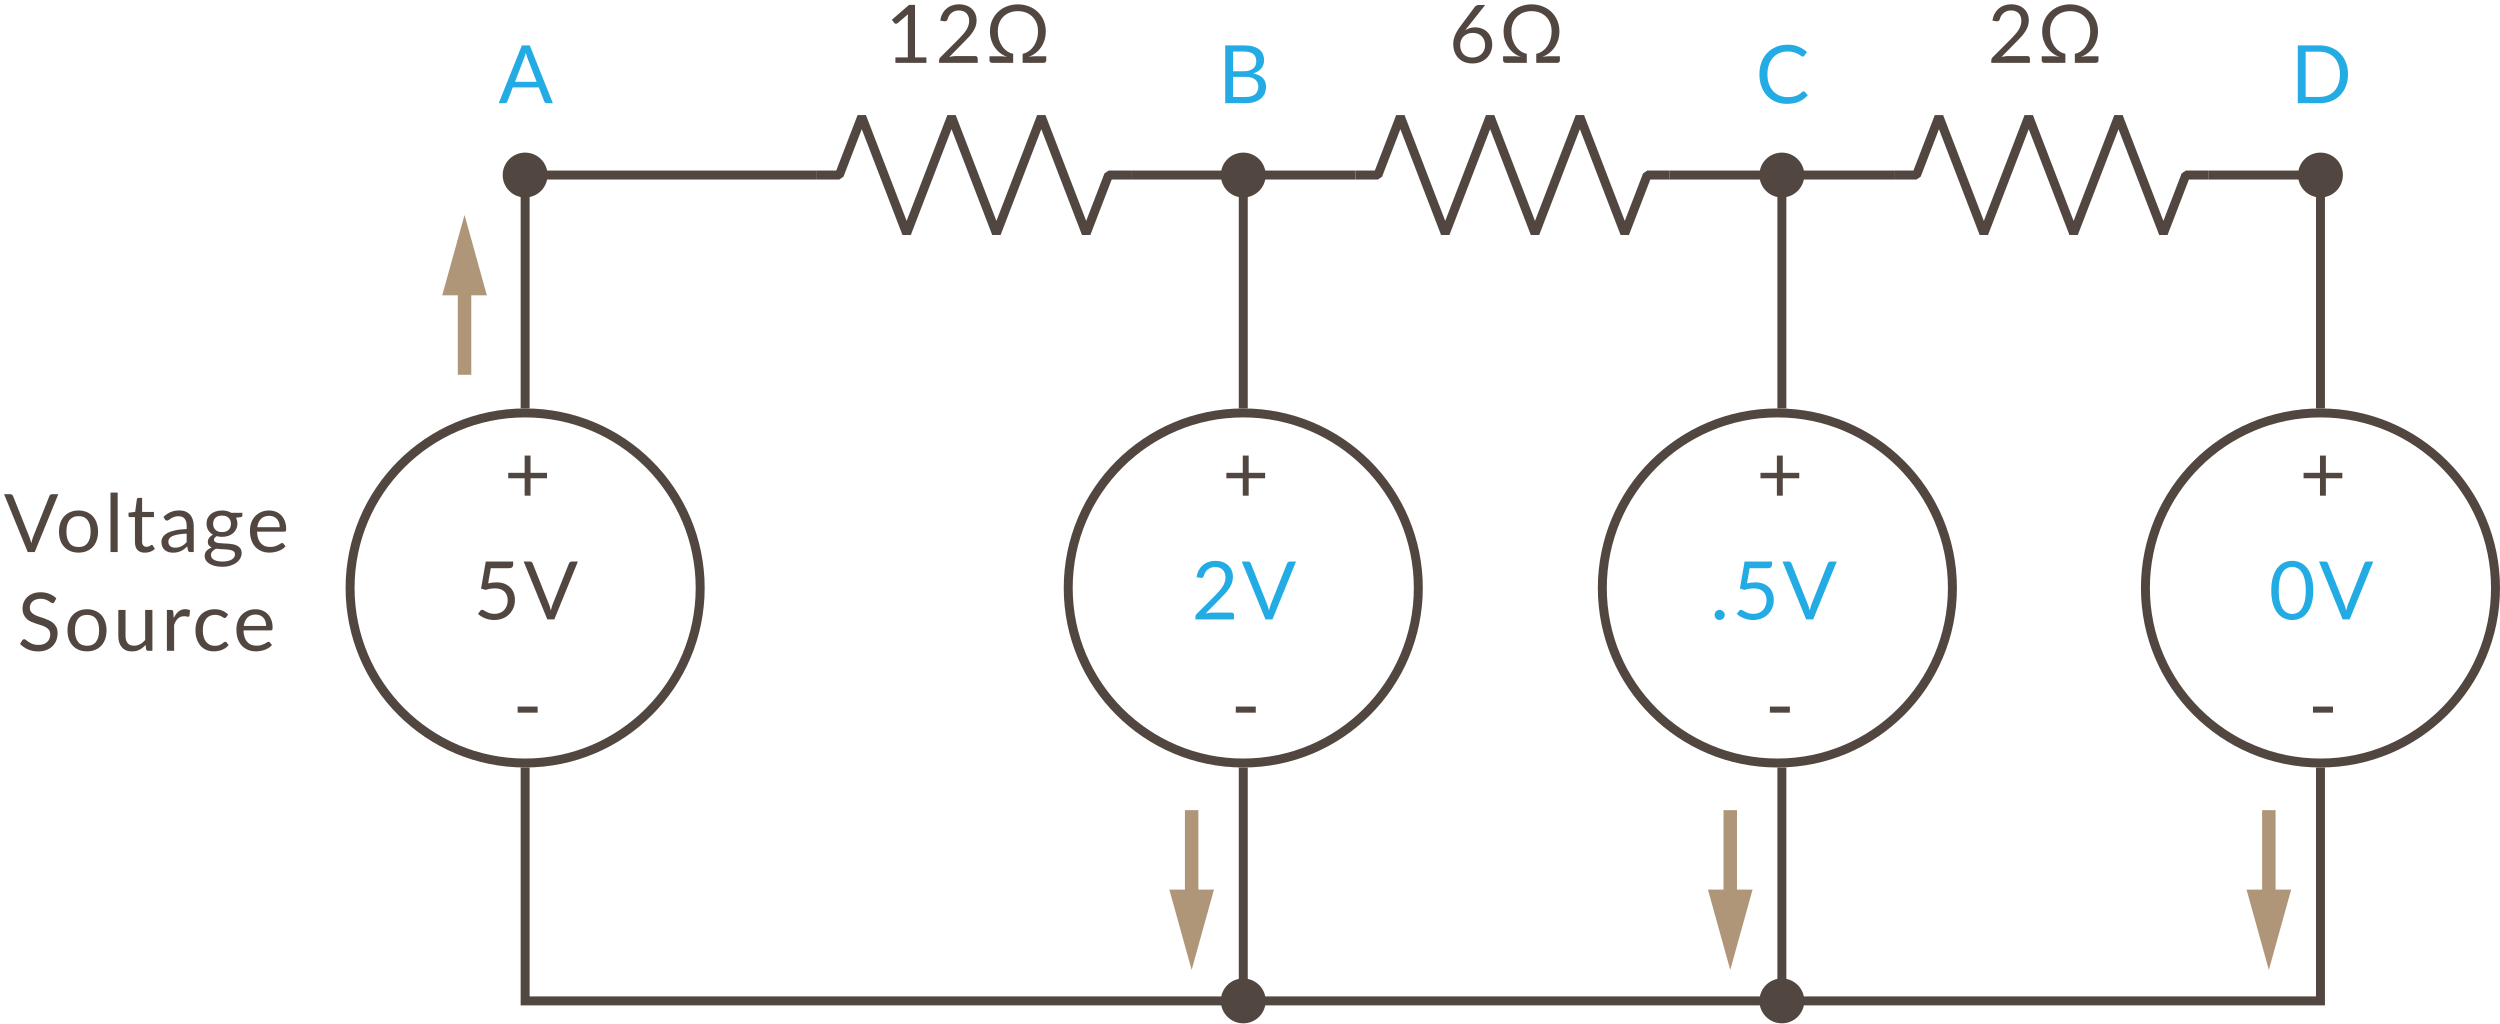
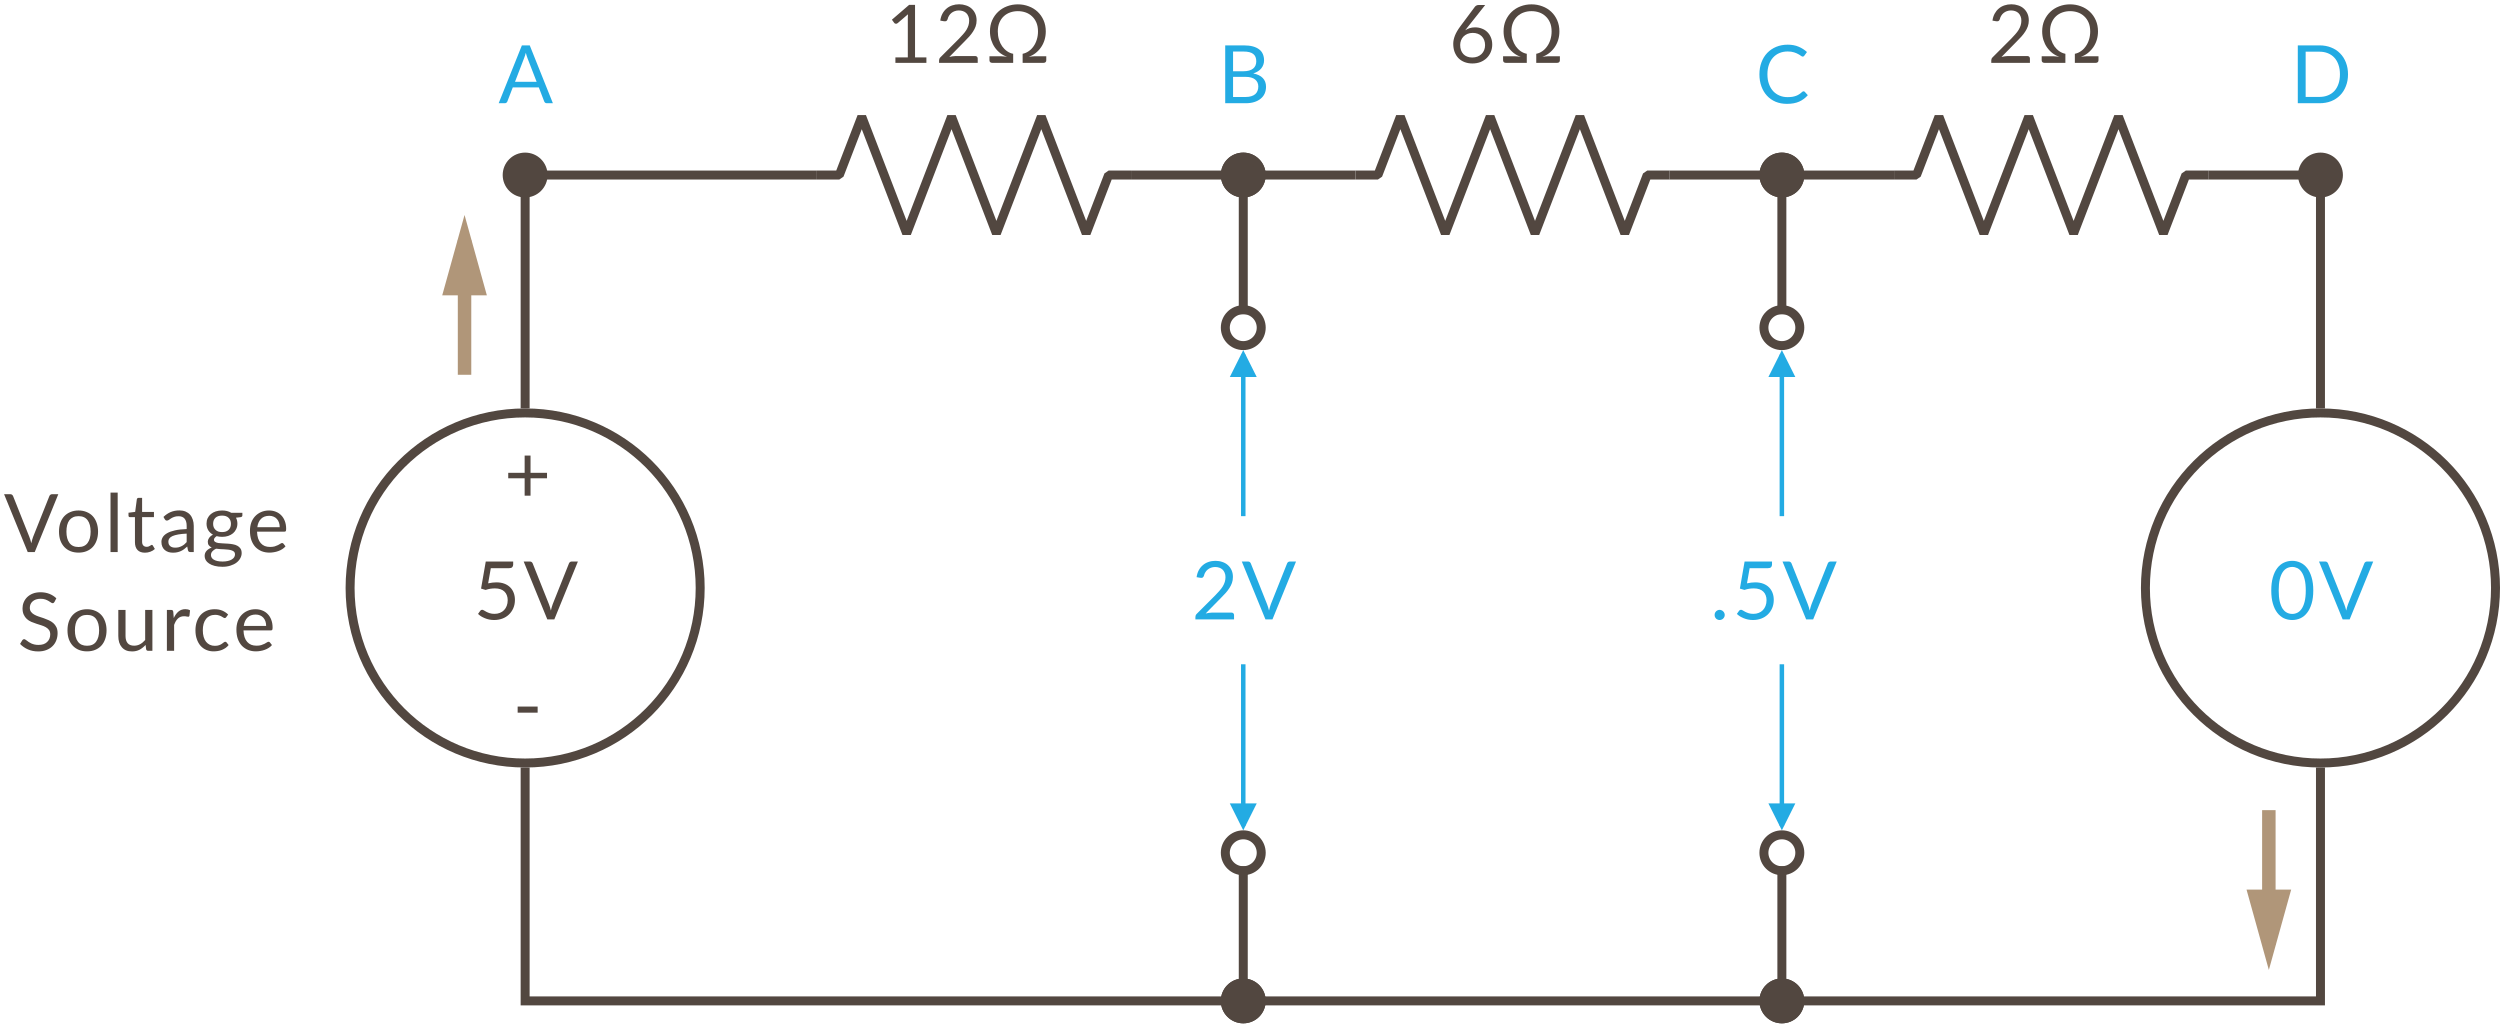
- <svg xmlns="http://www.w3.org/2000/svg" width="557px" height="228px" viewBox="0 0 557 228" version="1.1">
-   <defs />
+ <svg xmlns="http://www.w3.org/2000/svg" xmlns:xlink="http://www.w3.org/1999/xlink" width="557px" height="228px" viewBox="0 0 557 228" version="1.1">
+   <defs>
+     <circle id="path-1" cx="279" cy="43" r="5" />
+     <circle id="path-2" cx="399" cy="43" r="5" />
+     <circle id="path-3" cx="279" cy="227" r="5" />
+     <circle id="path-4" cx="399" cy="227" r="5" />
+   </defs>
  <g id="Page-1" stroke="none" stroke-width="1" fill="none" fill-rule="evenodd">
    <g id="Desktop-HD" transform="translate(-1468, -94)">
      <g id="VoltageLaw_Calculated_Circuit" transform="translate(1466, 90)">
        <path d="M105.5,57.5 L105.5,87.5" id="Line-11-Copy-5" stroke="#B09679" stroke-width="3" />
        <path id="Line-11-Copy-5-decoration-1" d="M105.5,57.5 L108.5,68.3 L102.5,68.3 L105.5,57.5 Z" stroke="#B09679" stroke-width="3" />
        <path d="M507.5,214.5 L507.5,184.5" id="Line-11-Copy-10" stroke="#B09679" stroke-width="3" />
        <path id="Line-11-Copy-10-decoration-1" d="M507.5,214.5 L504.5,203.7 L510.5,203.7 L507.5,214.5 Z" stroke="#B09679" stroke-width="3" />
-         <path d="M387.5,214.5 L387.5,184.5" id="Line-11-Copy-11" stroke="#B09679" stroke-width="3" />
-         <path id="Line-11-Copy-11-decoration-1" d="M387.5,214.5 L384.5,203.7 L390.5,203.7 L387.5,214.5 Z" stroke="#B09679" stroke-width="3" />
-         <path d="M267.5,214.5 L267.5,184.5" id="Line-11-Copy-12" stroke="#B09679" stroke-width="3" />
-         <path id="Line-11-Copy-12-decoration-1" d="M267.5,214.5 L264.5,203.7 L270.5,203.7 L267.5,214.5 Z" stroke="#B09679" stroke-width="3" />
        <g id="VS" transform="translate(107, 124)" font-size="18" font-family="Lato-Regular, Lato" letter-spacing="0.695" fill="#524740" font-weight="normal">
          <text id="5V">
            <tspan x="0.492" y="18">5V</tspan>
          </text>
        </g>
        <g id="R1" transform="translate(184, 0)">
          <g id="V1" transform="translate(83, 124)" font-size="18" font-family="Lato-Regular, Lato" letter-spacing="0.695" fill="#23ABE3" font-weight="normal">
            <text id="2V">
              <tspan x="0.492" y="18">2V</tspan>
            </text>
          </g>
          <polyline id="Resistor" stroke="#524740" stroke-width="2" stroke-linejoin="bevel" points="0 43 5 43 10 30 20 56 30 30 40 56 50 30 60 56 65 43 70 43" />
          <g transform="translate(15, 0)" id="12Ω" font-size="18" font-family="Lato-Regular, Lato" letter-spacing="0.695" fill="#524740" font-weight="normal">
            <text>
              <tspan x="0.245" y="18">12Ω</tspan>
            </text>
          </g>
        </g>
        <g id="R1-Copy" transform="translate(304, 0)">
          <g id="V1" transform="translate(79, 124)" font-size="18" font-family="Lato-Regular, Lato" letter-spacing="0.695" fill="#23ABE3" font-weight="normal">
            <text id=".5V">
              <tspan x="0.02" y="18">.5V</tspan>
            </text>
          </g>
          <polyline id="Resistor" stroke="#524740" stroke-width="2" stroke-linejoin="bevel" points="0 43 5 43 10 30 20 56 30 30 40 56 50 30 60 56 65 43 70 43" />
          <g id="R1" transform="translate(20, 0)" font-size="18" font-family="Lato-Regular, Lato" letter-spacing="0.695" fill="#524740" font-weight="normal">
            <text id="6Ω">
              <tspan x="0.813" y="18">6Ω</tspan>
            </text>
          </g>
        </g>
        <g id="R1-Copy-2" transform="translate(424, 0)">
          <g id="V1" transform="translate(83, 124)" font-size="18" font-family="Lato-Regular, Lato" letter-spacing="0.695" fill="#23ABE3" font-weight="normal">
            <text id="0V">
              <tspan x="0.492" y="18">0V</tspan>
            </text>
          </g>
          <polyline id="Resistor" stroke="#524740" stroke-width="2" stroke-linejoin="bevel" points="0 43 5 43 10 30 20 56 30 30 40 56 50 30 60 56 65 43 70 43" />
          <g id="R1" transform="translate(20, 0)" font-size="18" font-family="Lato-Regular, Lato" letter-spacing="0.695" fill="#524740" font-weight="normal">
            <text id="2Ω">
              <tspan x="0.813" y="18">2Ω</tspan>
            </text>
          </g>
        </g>
        <text id="Voltage-Source" font-family="Lato-Regular, Lato" font-size="18" font-weight="normal" letter-spacing="0.695" fill="#524740">
          <tspan x="2.863" y="127">Voltage </tspan>
          <tspan x="5.879" y="149">Source</tspan>
        </text>
        <text id="A" font-family="Lato-Regular, Lato" font-size="18" font-weight="normal" letter-spacing="0.695" fill="#23ABE3">
          <tspan x="113.059" y="27">A</tspan>
        </text>
        <text id="B" font-family="Lato-Regular, Lato" font-size="18" font-weight="normal" letter-spacing="0.695" fill="#23ABE3">
          <tspan x="273.334" y="27">B</tspan>
        </text>
        <text id="C" font-family="Lato-Regular, Lato" font-size="18" font-weight="normal" letter-spacing="0.695" fill="#23ABE3">
          <tspan x="393.14" y="27">C</tspan>
        </text>
        <circle id="Oval-2" fill="#524740" cx="119" cy="43" r="5" />
-         <circle id="Oval-2-Copy-9" fill="#524740" cx="279" cy="43" r="5" />
+         <g id="Oval-2-Copy-9">
+           <use fill="#524740" fill-rule="evenodd" xlink:href="#path-1" />
+           <circle stroke="#524740" stroke-width="2" cx="279" cy="43" r="4" />
+         </g>
        <g id="DC_Power" transform="translate(79, 43)">
          <g id="Group-2" transform="translate(0, 52)">
            <circle id="Oval" stroke="#524740" stroke-width="2" cx="40" cy="40" r="39" />
            <text id="+" font-family="Lato-Regular, Lato" font-size="18" font-weight="normal" letter-spacing="0.9" fill="#524740">
              <tspan x="35.33" y="21">+</tspan>
            </text>
            <text id="-" font-family="Lato-Regular, Lato" font-size="18" font-weight="normal" letter-spacing="0.9" fill="#524740">
              <tspan x="37.206" y="72.5">-</tspan>
            </text>
          </g>
          <polyline id="Path-5" stroke="#524740" stroke-width="2" points="40 52 40 0 105 0" />
        </g>
-         <g id="Group-2-Copy" transform="translate(239, 95)">
-           <circle id="Oval" stroke="#524740" stroke-width="2" cx="40" cy="40" r="39" />
-           <text id="+" font-family="Lato-Regular, Lato" font-size="18" font-weight="normal" letter-spacing="0.9" fill="#524740">
-             <tspan x="35.33" y="21">+</tspan>
-           </text>
-           <text id="-" font-family="Lato-Regular, Lato" font-size="18" font-weight="normal" letter-spacing="0.9" fill="#524740">
-             <tspan x="37.206" y="72.5">-</tspan>
-           </text>
-         </g>
-         <g id="Group-2-Copy-2" transform="translate(358, 95)">
-           <circle id="Oval" stroke="#524740" stroke-width="2" cx="40" cy="40" r="39" />
-           <text id="+" font-family="Lato-Regular, Lato" font-size="18" font-weight="normal" letter-spacing="0.9" fill="#524740">
-             <tspan x="35.33" y="21">+</tspan>
-           </text>
-           <text id="-" font-family="Lato-Regular, Lato" font-size="18" font-weight="normal" letter-spacing="0.9" fill="#524740">
-             <tspan x="37.206" y="72.5">-</tspan>
-           </text>
-         </g>
-         <g id="Group-2-Copy-3" transform="translate(479, 95)">
-           <circle id="Oval" stroke="#524740" stroke-width="2" cx="40" cy="40" r="39" />
-           <text id="+" font-family="Lato-Regular, Lato" font-size="18" font-weight="normal" letter-spacing="0.9" fill="#524740">
-             <tspan x="35.33" y="21">+</tspan>
-           </text>
-           <text id="-" font-family="Lato-Regular, Lato" font-size="18" font-weight="normal" letter-spacing="0.9" fill="#524740">
-             <tspan x="37.206" y="72.5">-</tspan>
-           </text>
+         <g id="Group-2-Copy-3" transform="translate(479, 95)" stroke-width="2" stroke="#524740">
+           <circle id="Oval" cx="40" cy="40" r="39" />
        </g>
        <path d="M254,43 L304,43" id="Path-11" stroke="#524740" stroke-width="2" />
-         <circle id="Oval-2-Copy-10" fill="#524740" cx="399" cy="43" r="5" />
+         <g id="Oval-2-Copy-10">
+           <use fill="#524740" fill-rule="evenodd" xlink:href="#path-2" />
+           <circle stroke="#524740" stroke-width="2" cx="399" cy="43" r="4" />
+         </g>
+         <g id="Oval-2-Copy-18">
+           <use fill="#524740" fill-rule="evenodd" xlink:href="#path-3" />
+           <circle stroke="#524740" stroke-width="2" cx="279" cy="227" r="4" />
+         </g>
+         <g id="Oval-2-Copy-17">
+           <use fill="#524740" fill-rule="evenodd" xlink:href="#path-4" />
+           <circle stroke="#524740" stroke-width="2" cx="399" cy="227" r="4" />
+         </g>
        <text id="D" font-family="Lato-Regular, Lato" font-size="18" font-weight="normal" letter-spacing="0.695" fill="#23ABE3">
          <tspan x="512.308" y="27">D</tspan>
        </text>
        <circle id="Oval-2-Copy-13" fill="#524740" cx="519" cy="43" r="5" />
-         <circle id="Oval-2-Copy-12" fill="#524740" cx="279" cy="227" r="5" />
-         <circle id="Oval-2-Copy-11" fill="#524740" cx="399" cy="227" r="5" />
+         <circle id="Oval-2-Copy-12" stroke="#524740" stroke-width="2" cx="279" cy="194" r="4" />
+         <circle id="Oval-2-Copy-14" stroke="#524740" stroke-width="2" cx="279" cy="77" r="4" />
+         <circle id="Oval-2-Copy-15" stroke="#524740" stroke-width="2" cx="399" cy="77" r="4" />
+         <circle id="Oval-2-Copy-11" stroke="#524740" stroke-width="2" cx="399" cy="194" r="4" />
        <path d="M374,43 L424,43" id="Path-11-Copy" stroke="#524740" stroke-width="2" />
-         <path d="M279,43 L279,95" id="Path-12" stroke="#524740" stroke-width="2" />
-         <path d="M399,43 L399,95" id="Path-12-Copy" stroke="#524740" stroke-width="2" />
+         <path d="M279,43 L279,74" id="Path-12" stroke="#524740" stroke-width="2" />
+         <path d="M399,43 L399,74" id="Path-12-Copy" stroke="#524740" stroke-width="2" />
+         <path d="M279,197 L279,228" id="Path-12-Copy-7" stroke="#524740" stroke-width="2" />
+         <path d="M399,197 L399,228" id="Path-12-Copy-6" stroke="#524740" stroke-width="2" />
        <polyline id="Path-12-Copy-2" stroke="#524740" stroke-width="2" points="494 43 519 43 519 95" />
-         <path d="M279,175 L279,227" id="Path-12-Copy-5" stroke="#524740" stroke-width="2" transform="translate(279, 201) scale(1, -1) translate(-279, -201) " />
-         <path d="M399,175 L399,227" id="Path-12-Copy-4" stroke="#524740" stroke-width="2" transform="translate(399, 201) scale(1, -1) translate(-399, -201) " />
        <polyline id="Path-12-Copy-3" stroke="#524740" stroke-width="2" transform="translate(319, 201) scale(1, -1) translate(-319, -201) " points="119 227 119 175 519 175 519 227" />
+         <g id="Group-4" transform="translate(276, 82)">
+           <path d="M3,1 L3,37" id="Path-14" stroke="#23ABE3" />
+           <polygon id="Triangle" fill="#23ABE3" points="3 0 6 6 0 6" />
+         </g>
+         <g id="Group-3" transform="translate(276, 152)">
+           <path d="M3,0 L3,36" id="Path-14-Copy" stroke="#23ABE3" />
+           <polygon id="Triangle-Copy" fill="#23ABE3" points="3 37 0 31 6 31" />
+         </g>
+         <g id="Group-4-Copy" transform="translate(396, 82)">
+           <path d="M3,1 L3,37" id="Path-14" stroke="#23ABE3" />
+           <polygon id="Triangle" fill="#23ABE3" points="3 0 6 6 0 6" />
+         </g>
+         <g id="Group-3-Copy" transform="translate(396, 152)">
+           <path d="M3,0 L3,36" id="Path-14-Copy" stroke="#23ABE3" />
+           <polygon id="Triangle-Copy" fill="#23ABE3" points="3 37 0 31 6 31" />
+         </g>
      </g>
    </g>
  </g>
</svg>
